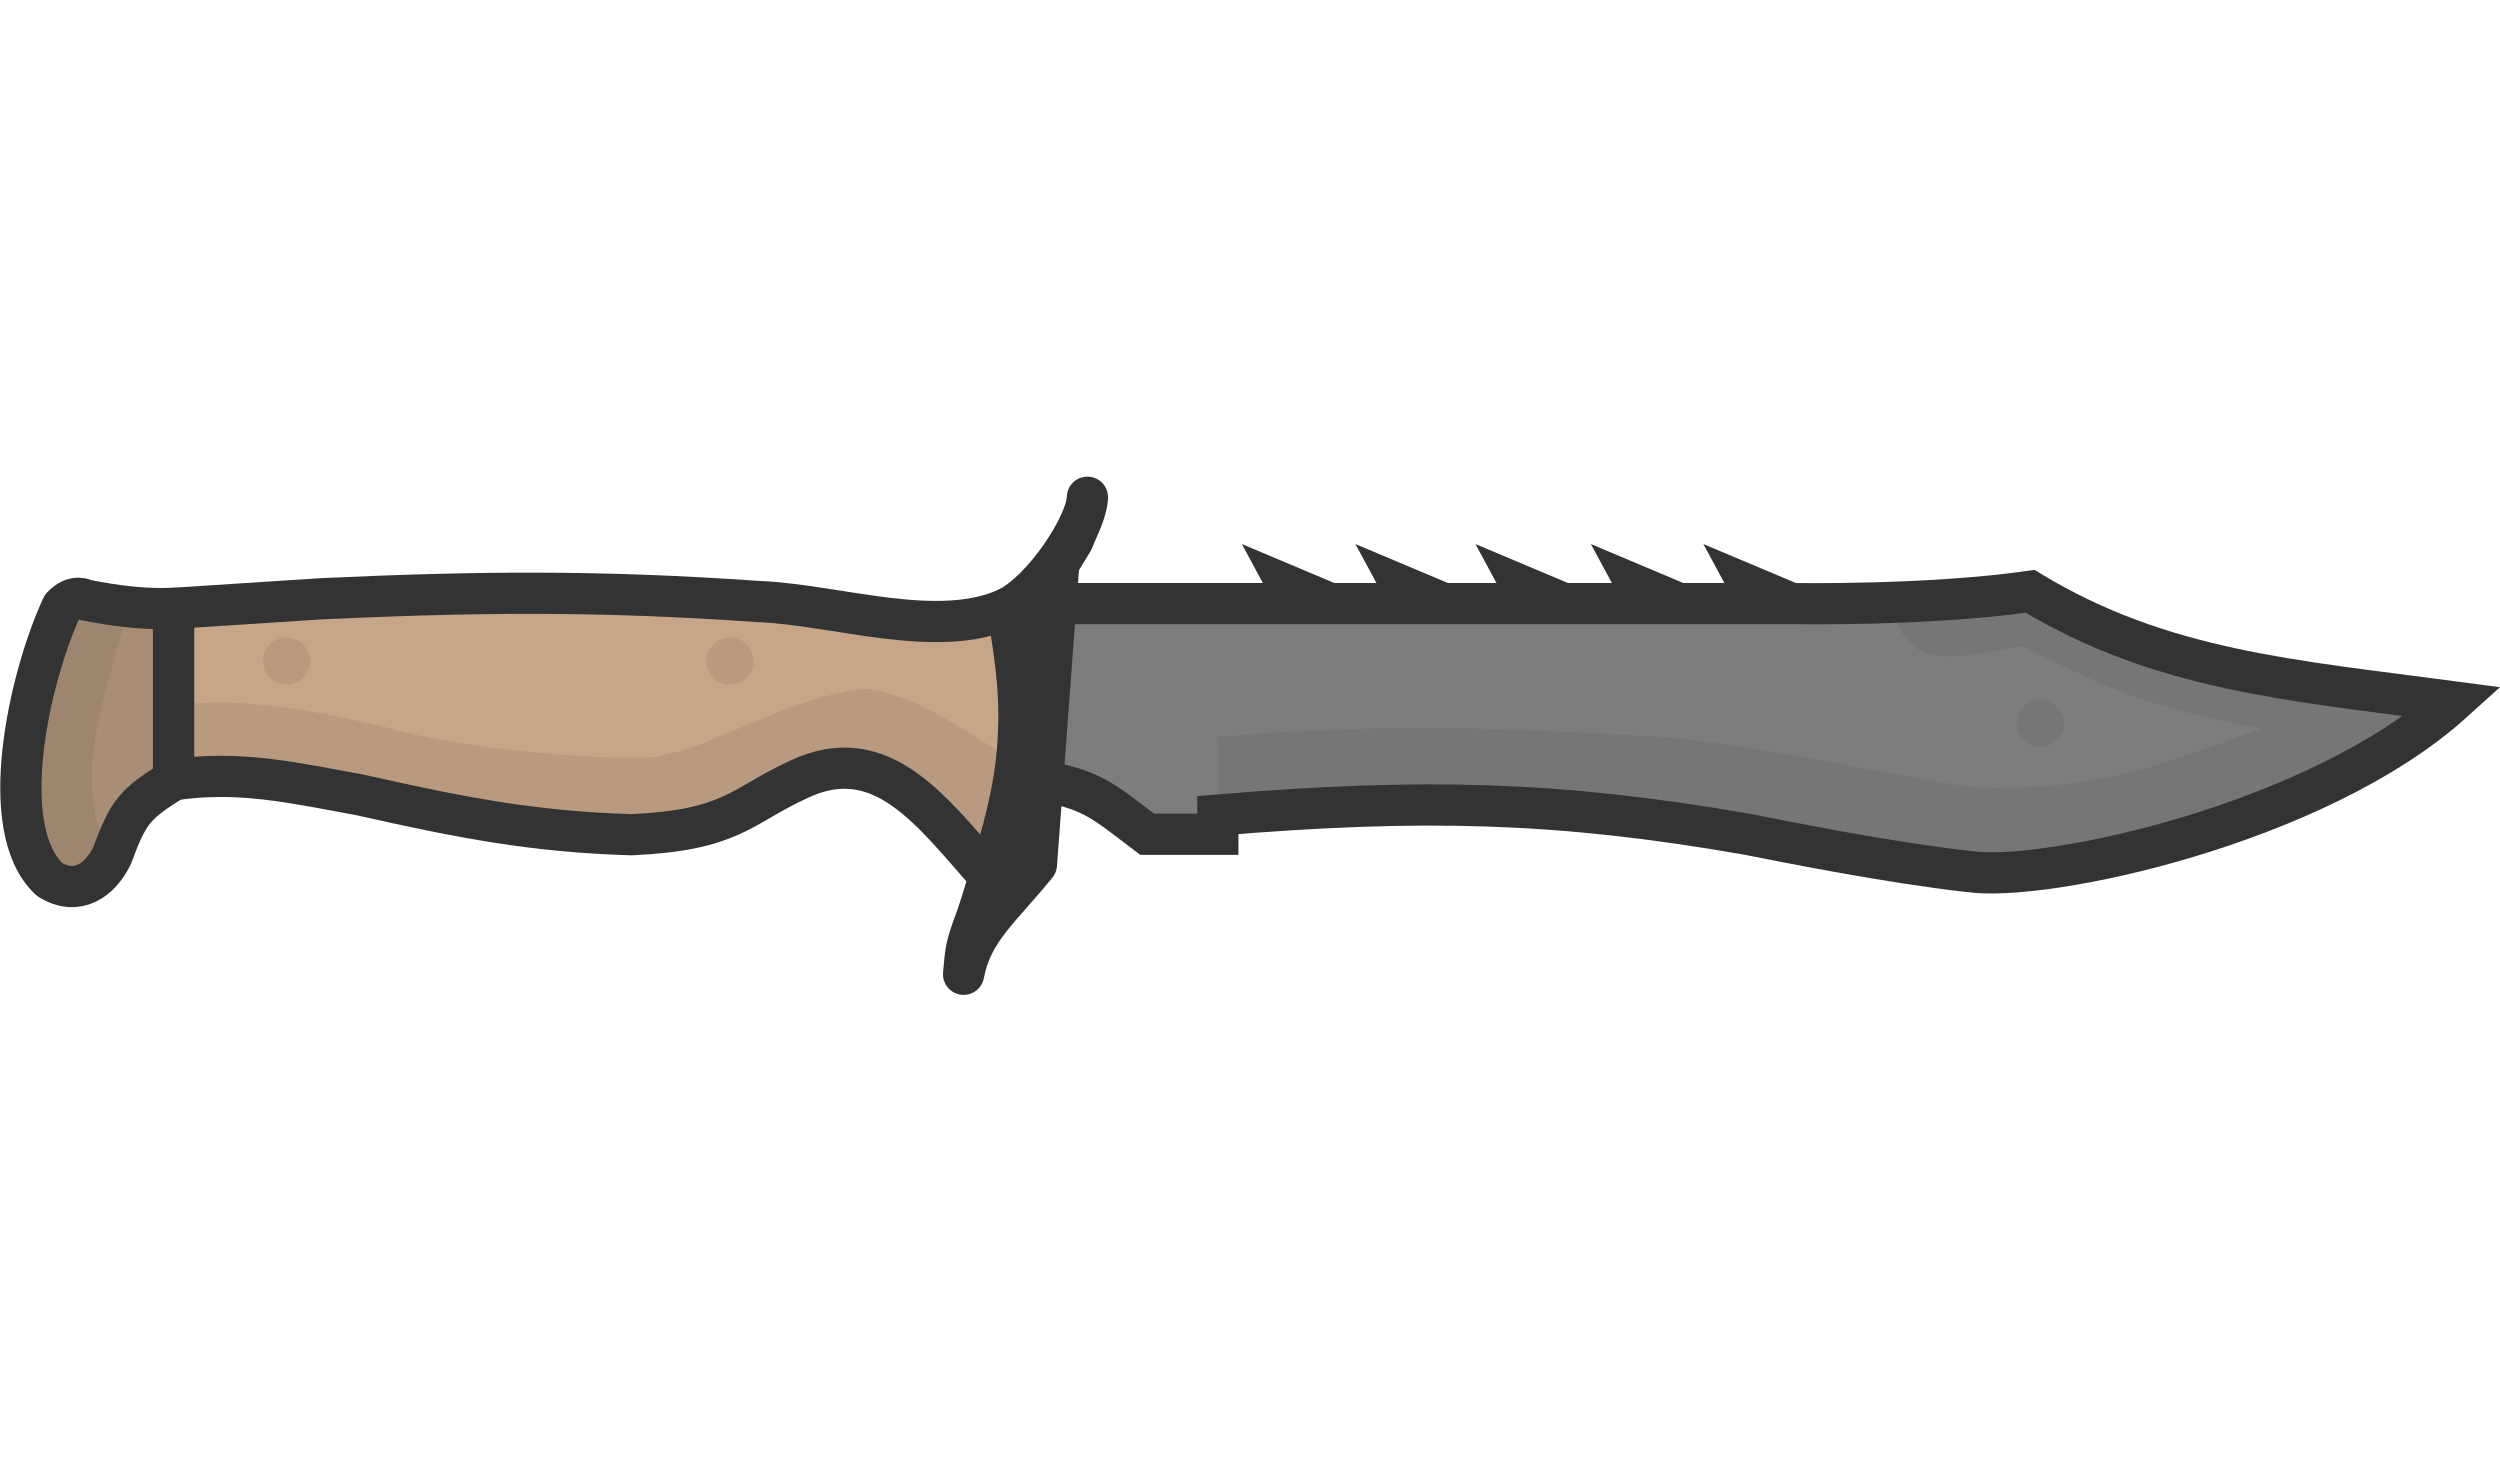
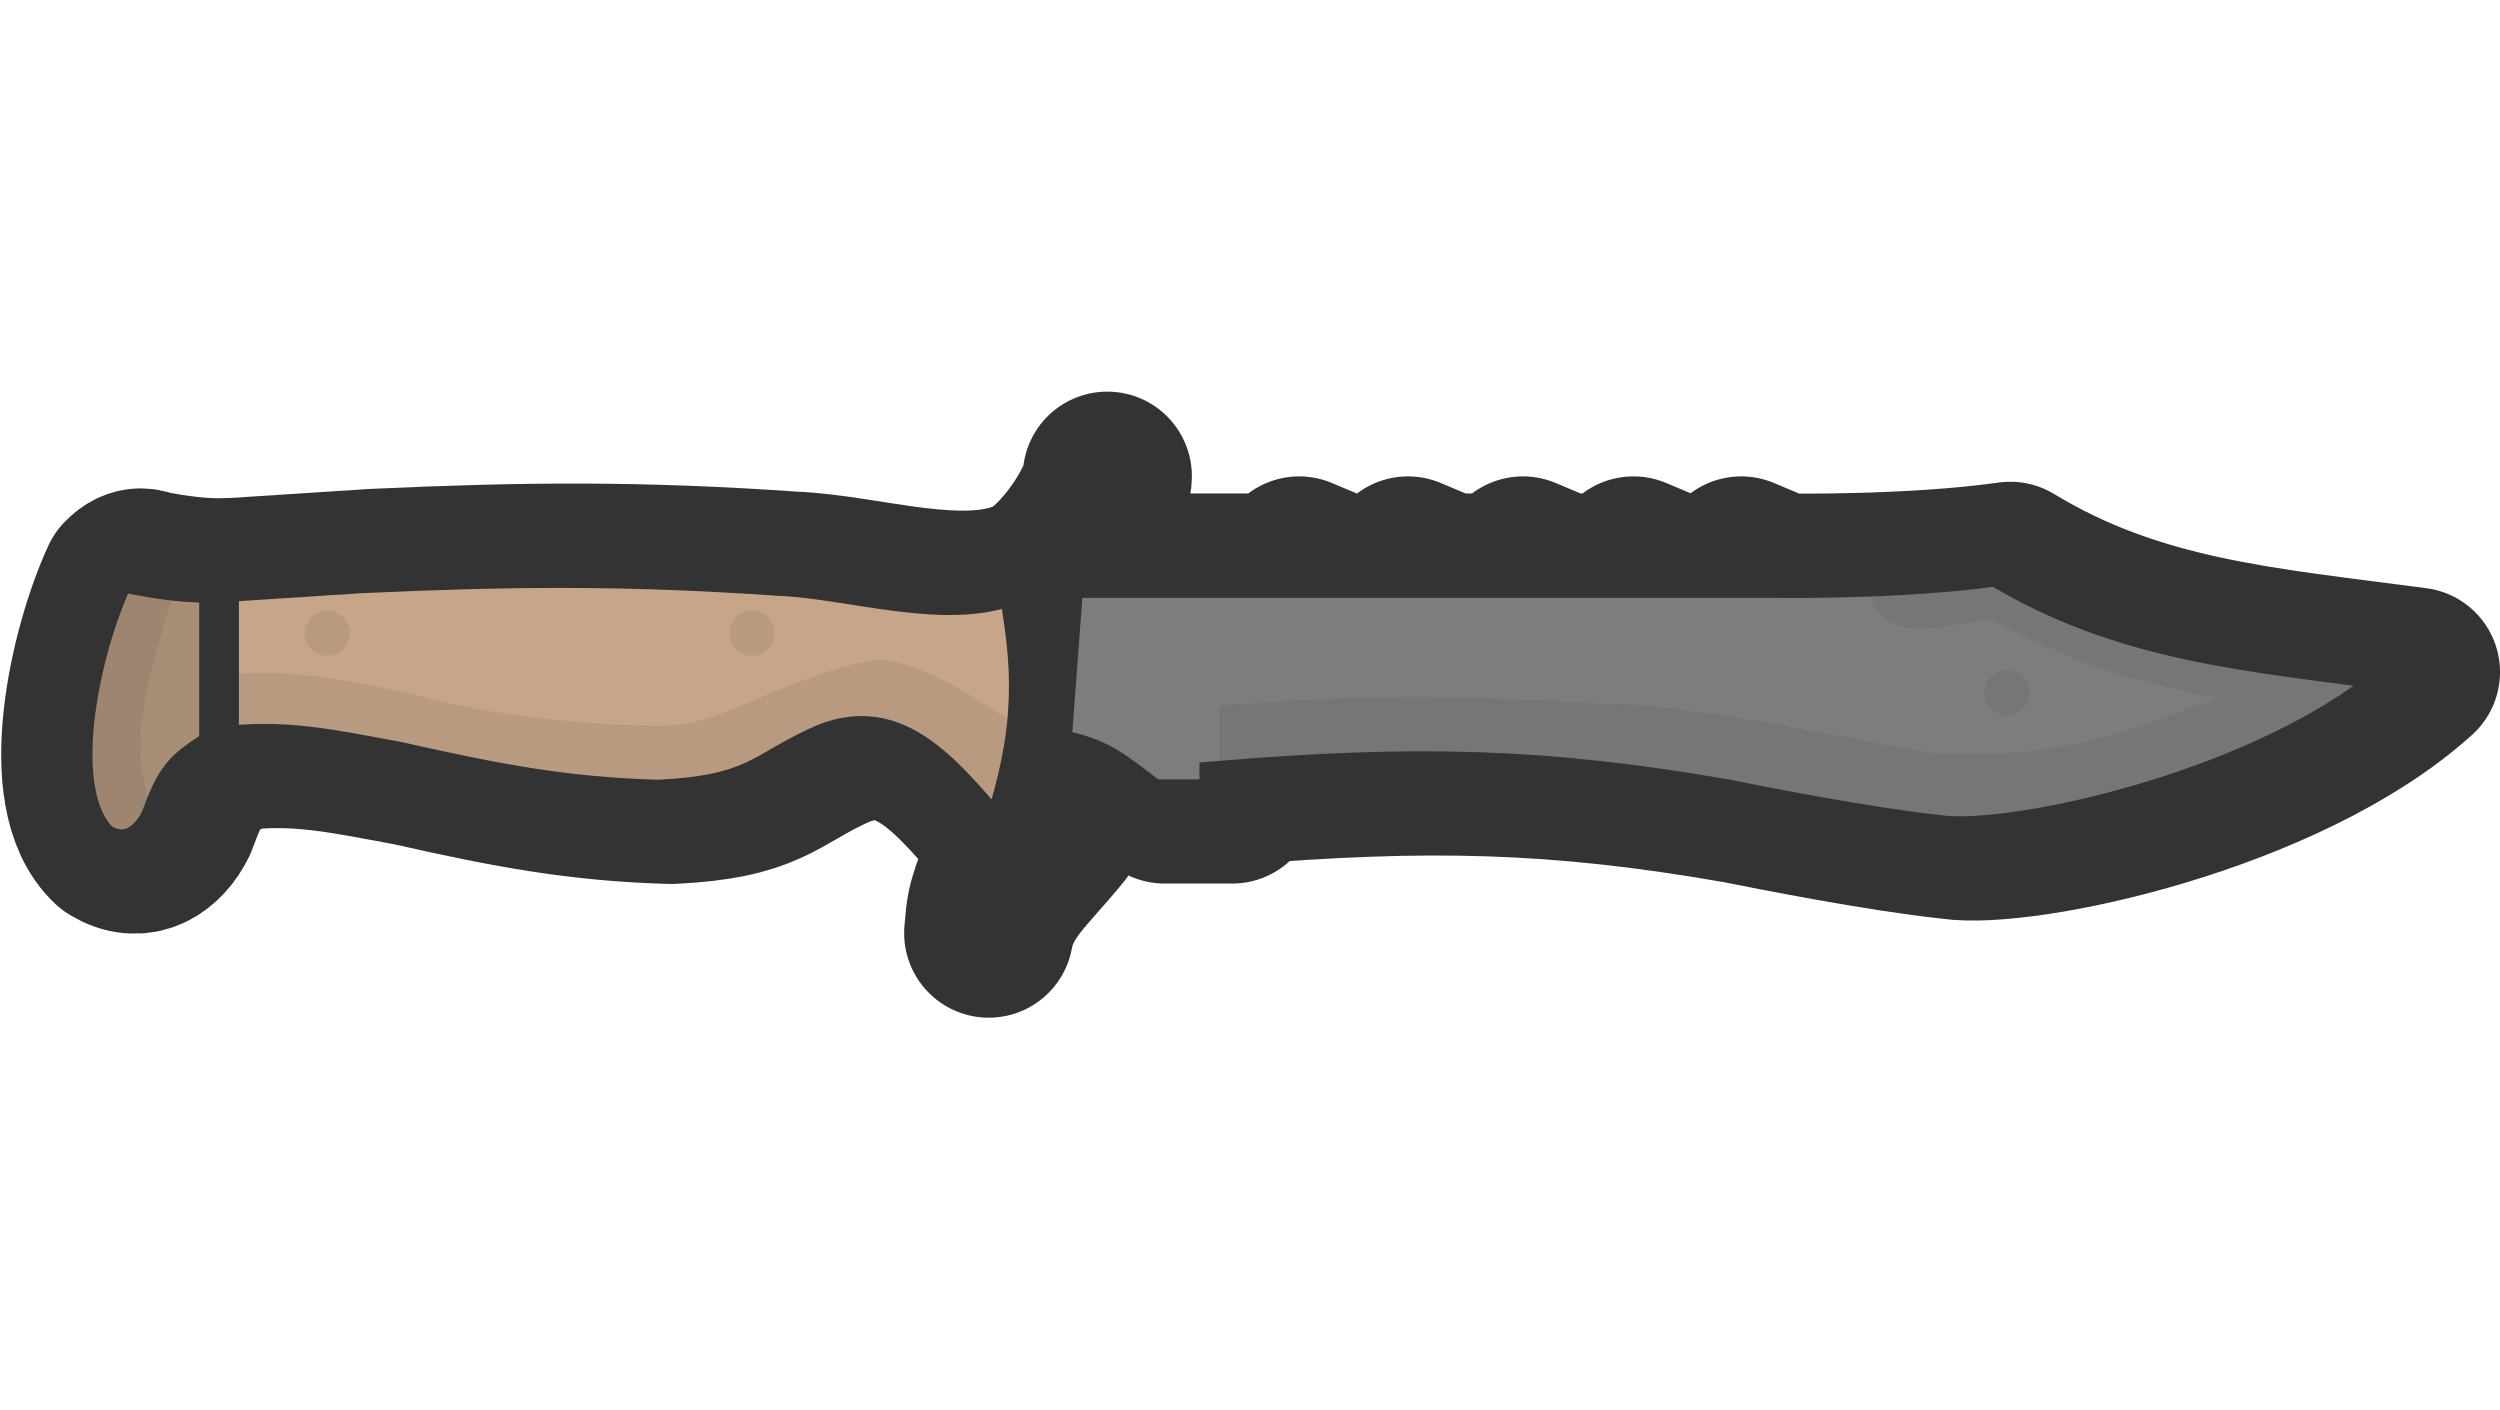
- <svg xmlns="http://www.w3.org/2000/svg" width="424.716mm" height="250mm" viewBox="0 0 424.716 250" version="1.1" id="svg5" xml:space="preserve">
+ <svg xmlns="http://www.w3.org/2000/svg" width="443.426mm" height="250mm" viewBox="0 0 443.426 250" version="1.1" id="svg5" xml:space="preserve">
  <defs id="defs2" />
  <g id="layer1">
-     <g id="g21075" transform="translate(-40.67546,-340.1895)">
-       <path style="fill:#7d7d7d;fill-opacity:1;stroke:#333333;stroke-width:7;stroke-linecap:butt;stroke-linejoin:miter;stroke-miterlimit:4;stroke-dasharray:none;stroke-opacity:1" d="m 215.927,472.549 c 10.15,1.592 11.764,3.407 19.641,9.371 l 12.002,-3.3e-4 -1.8e-4,-3.266 c 34.477,-2.848 57.593,-2.372 89.881,3.259 6.691,1.33 24.78,4.935 37.758,6.343 12.706,1.885 59.098,-7.94 82.228,-28.852 -27.153,-3.61 -49.604,-5.242 -71.868,-18.754 -17.591,2.502 -40.511,2.083 -40.511,2.083 l -7.202,-3.033 1.637,3.033 h -13.55 l -7.202,-3.033 1.637,3.033 h -14.04 l -7.202,-3.033 1.637,3.033 h -14.828 l -7.202,-3.033 1.637,3.033 H 266.65 l -7.202,-3.033 1.637,3.033 -42.831,-4e-4 z" id="path2371" />
-       <path style="fill:#333333;fill-opacity:1;stroke:#333333;stroke-width:7;stroke-linecap:butt;stroke-linejoin:round;stroke-miterlimit:4;stroke-dasharray:none;stroke-opacity:1" d="m 211.801,443.533 c 6.294,-3.127 13.554,-14.423 13.612,-18.87 -0.151,2.606 -1.634,5.22 -2.452,7.331 l -2.41,3.952 -3.802,51.129 c -6.103,7.525 -10.964,11.151 -12.372,18.634 0.347,-4.426 0.558,-4.868 1.408,-7.482 1.157,-3.005 2.062,-6.088 2.986,-9.169 z" id="path993" />
-       <path style="fill:#c7a588;fill-opacity:1;stroke:#333333;stroke-width:7;stroke-linecap:butt;stroke-linejoin:round;stroke-miterlimit:4;stroke-dasharray:none;stroke-opacity:1" d="m 70.155,472.673 c 11.203,-1.664 20.461,0.521 31.698,2.564 17.47,3.958 29.886,6.294 46.149,6.759 16.995,-0.784 18.432,-4.787 28.202,-9.323 14.356,-6.944 23.03,5.764 32.568,16.385 2.204,-7.282 4.219,-14.184 4.794,-21.89 0.604,-8.105 -0.114,-13.903 -1.764,-23.634 -11.891,5.429 -29.03,-0.639 -42.357,-1.16 -27.332,-1.903 -47.821,-1.675 -74.117,-0.466 l -25.172,1.632 z" id="path997" />
-       <path style="fill:#a98e77;fill-opacity:1;stroke:#333333;stroke-width:7;stroke-linecap:butt;stroke-linejoin:round;stroke-miterlimit:4;stroke-dasharray:none;stroke-opacity:1" d="m 70.155,443.539 c -5.105,0.229 -9.983,-0.441 -14.952,-1.413 0,0 -1.835,-1.17 -3.988,1.122 -5.569,12.037 -11.398,37.747 -2.118,46.356 4.63,2.881 8.535,0.186 10.592,-3.988 2.818,-7.628 3.891,-8.834 10.466,-12.943 z" id="path2442" />
-       <path style="fill:#333333;fill-opacity:0.1;stroke:#000000;stroke-width:0;stroke-linecap:butt;stroke-linejoin:miter;stroke-miterlimit:4;stroke-dasharray:none;stroke-opacity:1" d="m 70.123,460.053 c 12.255,-1.668 25.285,1.215 35.723,3.591 15.366,4.485 41.53,5.858 46.315,5.07 0,0 3.555,-0.636 6.27,-1.632 8.258,-3.03 20.545,-9.421 29.634,-9.864 9.239,1.36 17.198,7.784 25.259,12.435 l -4.554,19.405 -23.357,-18.825 -37.413,11.763 -77.846,-9.323 z" id="path3668" />
-       <path style="fill:#333333;fill-opacity:0.1;stroke:#000000;stroke-width:0;stroke-linecap:butt;stroke-linejoin:miter;stroke-miterlimit:4;stroke-dasharray:none;stroke-opacity:1" d="m 247.57,479.221 v -13.84 c 29.037,-2.449 48.435,-1.562 76.654,0.071 19.743,2.144 33.814,5.759 51.487,8.478 21.321,0.846 32.838,-4.072 48.992,-9.925 -19.092,-3.865 -24.18,-5.977 -40.497,-14.006 -10.327,1.581 -19.007,4.563 -21.596,-5.357 l 22.959,-3.991 20.735,9.515 51.133,9.239 -35.229,19.891 -39.007,8.705 -33.315,-4.353 -66.797,-8.203 z" id="path14044" />
-       <path style="fill:#333333;fill-opacity:0.1;stroke:#000000;stroke-width:0;stroke-linecap:butt;stroke-linejoin:miter;stroke-miterlimit:4;stroke-dasharray:none;stroke-opacity:1" d="m 62.083,445.057 c -4.302,15.976 -9.369,28.88 -2.393,40.558 l -8.423,6.765 -7.887,-18.929 7.837,-30.204 z" id="path15087" />
-       <circle style="fill:#333333;fill-opacity:0.1;stroke:#333333;stroke-width:0;stroke-linecap:round;stroke-linejoin:round;stroke-miterlimit:4;stroke-dasharray:none;stroke-dashoffset:831.496;stroke-opacity:1" id="path15521" cx="89.363" cy="452.5" r="4" />
-       <circle style="fill:#333333;fill-opacity:0.1;stroke:#333333;stroke-width:0;stroke-linecap:round;stroke-linejoin:round;stroke-miterlimit:4;stroke-dasharray:none;stroke-dashoffset:831.496;stroke-opacity:1" id="path15521-5" cx="164.698" cy="452.5" r="4" />
-       <circle style="fill:#333333;fill-opacity:0.1;stroke:#333333;stroke-width:0;stroke-linecap:round;stroke-linejoin:round;stroke-miterlimit:4;stroke-dasharray:none;stroke-dashoffset:831.496;stroke-opacity:1" id="path15521-5-5" cx="387.305" cy="463.073" r="4" />
+     <g id="g3" transform="translate(18.90105,-170.0654)">
+       <path style="fill:none;fill-opacity:1;stroke:#333333;stroke-width:30;stroke-linecap:butt;stroke-linejoin:round;stroke-miterlimit:4;stroke-dasharray:none;stroke-opacity:1" d="m 168.017,302.412 c 10.15,1.592 11.764,3.407 19.641,9.371 l 12.002,-3.3e-4 -1.8e-4,-3.266 c 34.477,-2.848 57.593,-2.372 89.881,3.259 6.691,1.33 24.78,4.935 37.758,6.343 12.706,1.885 59.098,-7.94 82.228,-28.852 -27.153,-3.61 -49.604,-5.242 -71.868,-18.754 -17.591,2.502 -40.511,2.083 -40.511,2.083 l -7.202,-3.033 1.637,3.033 h -13.55 l -7.202,-3.033 1.637,3.033 h -14.04 l -7.202,-3.033 1.637,3.033 h -14.828 l -7.202,-3.033 1.637,3.033 h -13.729 l -7.202,-3.033 1.637,3.033 -42.831,-4e-4 z" id="path2371-8" />
+       <path style="fill:none;fill-opacity:1;stroke:#333333;stroke-width:30;stroke-linecap:butt;stroke-linejoin:round;stroke-miterlimit:4;stroke-dasharray:none;stroke-opacity:1" d="m 163.891,273.396 c 6.294,-3.127 13.554,-14.423 13.612,-18.87 -0.151,2.606 -1.634,5.22 -2.452,7.331 l -2.41,3.952 -3.802,51.129 c -6.103,7.525 -10.964,11.151 -12.372,18.634 0.347,-4.426 0.558,-4.868 1.408,-7.482 1.157,-3.005 2.062,-6.088 2.986,-9.169 z" id="path993-5" />
+       <path style="fill:none;fill-opacity:1;stroke:#333333;stroke-width:30;stroke-linecap:butt;stroke-linejoin:round;stroke-miterlimit:4;stroke-dasharray:none;stroke-opacity:1" d="m 22.245,302.536 c 11.203,-1.664 20.461,0.521 31.698,2.564 17.47,3.958 29.886,6.294 46.149,6.759 16.995,-0.784 18.432,-4.787 28.202,-9.323 14.356,-6.944 23.03,5.764 32.568,16.385 2.204,-7.282 4.219,-14.184 4.794,-21.89 0.604,-8.105 -0.114,-13.903 -1.764,-23.634 -11.891,5.429 -29.03,-0.639 -42.357,-1.16 -27.332,-1.903 -47.821,-1.675 -74.117,-0.466 l -25.172,1.632 z" id="path997-8" />
+       <path style="fill:none;fill-opacity:1;stroke:#333333;stroke-width:30;stroke-linecap:butt;stroke-linejoin:round;stroke-miterlimit:4;stroke-dasharray:none;stroke-opacity:1" d="m 22.245,273.401 c -5.105,0.229 -9.983,-0.441 -14.952,-1.413 0,0 -1.835,-1.17 -3.988,1.122 -5.569,12.037 -11.398,37.747 -2.118,46.356 4.63,2.881 8.535,0.186 10.592,-3.988 2.818,-7.628 3.891,-8.834 10.466,-12.943 z" id="path2442-9" />
+     </g>
+     <g id="g2" transform="translate(9.354995)">
+       <path style="fill:#7d7d7d;fill-opacity:1;stroke:#333333;stroke-width:7;stroke-linecap:butt;stroke-linejoin:miter;stroke-miterlimit:4;stroke-dasharray:none;stroke-opacity:1" d="m 175.252,132.359 c 10.15,1.592 11.764,3.407 19.641,9.371 l 12.002,-3.3e-4 -1.8e-4,-3.266 c 34.477,-2.848 57.593,-2.372 89.881,3.259 6.691,1.33 24.78,4.935 37.758,6.343 12.706,1.885 59.098,-7.94 82.228,-28.852 -27.153,-3.61 -49.604,-5.242 -71.868,-18.754 -17.591,2.502 -40.511,2.083 -40.511,2.083 l -7.202,-3.033 1.637,3.033 h -13.55 l -7.202,-3.033 1.637,3.033 h -14.04 l -7.202,-3.033 1.637,3.033 h -14.828 l -7.202,-3.033 1.637,3.033 h -13.729 l -7.202,-3.033 1.637,3.033 -42.831,-4e-4 z" id="path2371" />
+       <path style="fill:#333333;fill-opacity:1;stroke:#333333;stroke-width:7;stroke-linecap:butt;stroke-linejoin:round;stroke-miterlimit:4;stroke-dasharray:none;stroke-opacity:1" d="m 171.126,103.343 c 6.294,-3.127 13.554,-14.423 13.612,-18.87 -0.151,2.606 -1.634,5.22 -2.452,7.331 l -2.41,3.952 -3.802,51.129 c -6.103,7.525 -10.964,11.151 -12.372,18.634 0.347,-4.426 0.558,-4.868 1.408,-7.482 1.157,-3.005 2.062,-6.088 2.986,-9.169 z" id="path993" />
+       <path style="fill:#c7a588;fill-opacity:1;stroke:#333333;stroke-width:7;stroke-linecap:butt;stroke-linejoin:round;stroke-miterlimit:4;stroke-dasharray:none;stroke-opacity:1" d="m 29.48,132.483 c 11.203,-1.664 20.461,0.521 31.698,2.564 17.47,3.958 29.886,6.294 46.149,6.759 16.995,-0.784 18.432,-4.787 28.202,-9.323 14.356,-6.944 23.03,5.764 32.568,16.385 2.204,-7.282 4.219,-14.184 4.794,-21.89 0.604,-8.105 -0.114,-13.903 -1.764,-23.634 -11.891,5.429 -29.03,-0.639 -42.357,-1.16 -27.332,-1.903 -47.821,-1.675 -74.117,-0.466 l -25.172,1.632 z" id="path997" />
+       <path style="fill:#a98e77;fill-opacity:1;stroke:#333333;stroke-width:7;stroke-linecap:butt;stroke-linejoin:round;stroke-miterlimit:4;stroke-dasharray:none;stroke-opacity:1" d="m 29.48,103.349 c -5.105,0.229 -9.983,-0.441 -14.952,-1.413 0,0 -1.835,-1.17 -3.988,1.122 -5.569,12.037 -11.398,37.747 -2.118,46.356 4.63,2.881 8.535,0.186 10.592,-3.988 2.818,-7.628 3.891,-8.834 10.466,-12.943 z" id="path2442" />
+       <path style="fill:#333333;fill-opacity:0.1;stroke:#000000;stroke-width:0;stroke-linecap:butt;stroke-linejoin:miter;stroke-miterlimit:4;stroke-dasharray:none;stroke-opacity:1" d="m 29.448,119.863 c 12.255,-1.668 25.285,1.215 35.723,3.591 15.366,4.485 41.53,5.858 46.315,5.07 0,0 3.555,-0.636 6.27,-1.632 8.258,-3.03 20.545,-9.421 29.634,-9.864 9.239,1.36 17.198,7.784 25.259,12.435 l -4.554,19.405 -23.357,-18.825 -37.413,11.763 -77.846,-9.323 z" id="path3668" />
+       <path style="fill:#333333;fill-opacity:0.1;stroke:#000000;stroke-width:0;stroke-linecap:butt;stroke-linejoin:miter;stroke-miterlimit:4;stroke-dasharray:none;stroke-opacity:1" d="M 206.895,139.031 V 125.192 c 29.037,-2.449 48.435,-1.562 76.654,0.071 19.743,2.144 33.814,5.759 51.487,8.478 21.321,0.846 32.838,-4.072 48.992,-9.925 -19.092,-3.865 -24.18,-5.977 -40.497,-14.006 -10.327,1.581 -19.007,4.563 -21.596,-5.357 l 22.959,-3.991 20.735,9.515 51.133,9.239 -35.229,19.891 -39.007,8.705 -33.315,-4.353 -66.797,-8.203 z" id="path14044" />
+       <path style="fill:#333333;fill-opacity:0.1;stroke:#000000;stroke-width:0;stroke-linecap:butt;stroke-linejoin:miter;stroke-miterlimit:4;stroke-dasharray:none;stroke-opacity:1" d="m 21.407,104.868 c -4.302,15.976 -9.369,28.88 -2.393,40.558 l -8.423,6.765 -7.887,-18.929 7.837,-30.204 z" id="path15087" />
+       <circle style="fill:#333333;fill-opacity:0.1;stroke:#333333;stroke-width:0;stroke-linecap:round;stroke-linejoin:round;stroke-miterlimit:4;stroke-dasharray:none;stroke-dashoffset:831.496;stroke-opacity:1" id="path15521" cx="48.688" cy="112.31" r="4" />
+       <circle style="fill:#333333;fill-opacity:0.1;stroke:#333333;stroke-width:0;stroke-linecap:round;stroke-linejoin:round;stroke-miterlimit:4;stroke-dasharray:none;stroke-dashoffset:831.496;stroke-opacity:1" id="path15521-5" cx="124.022" cy="112.31" r="4" />
+       <circle style="fill:#333333;fill-opacity:0.1;stroke:#333333;stroke-width:0;stroke-linecap:round;stroke-linejoin:round;stroke-miterlimit:4;stroke-dasharray:none;stroke-dashoffset:831.496;stroke-opacity:1" id="path15521-5-5" cx="346.63" cy="122.884" r="4" />
    </g>
  </g>
</svg>
